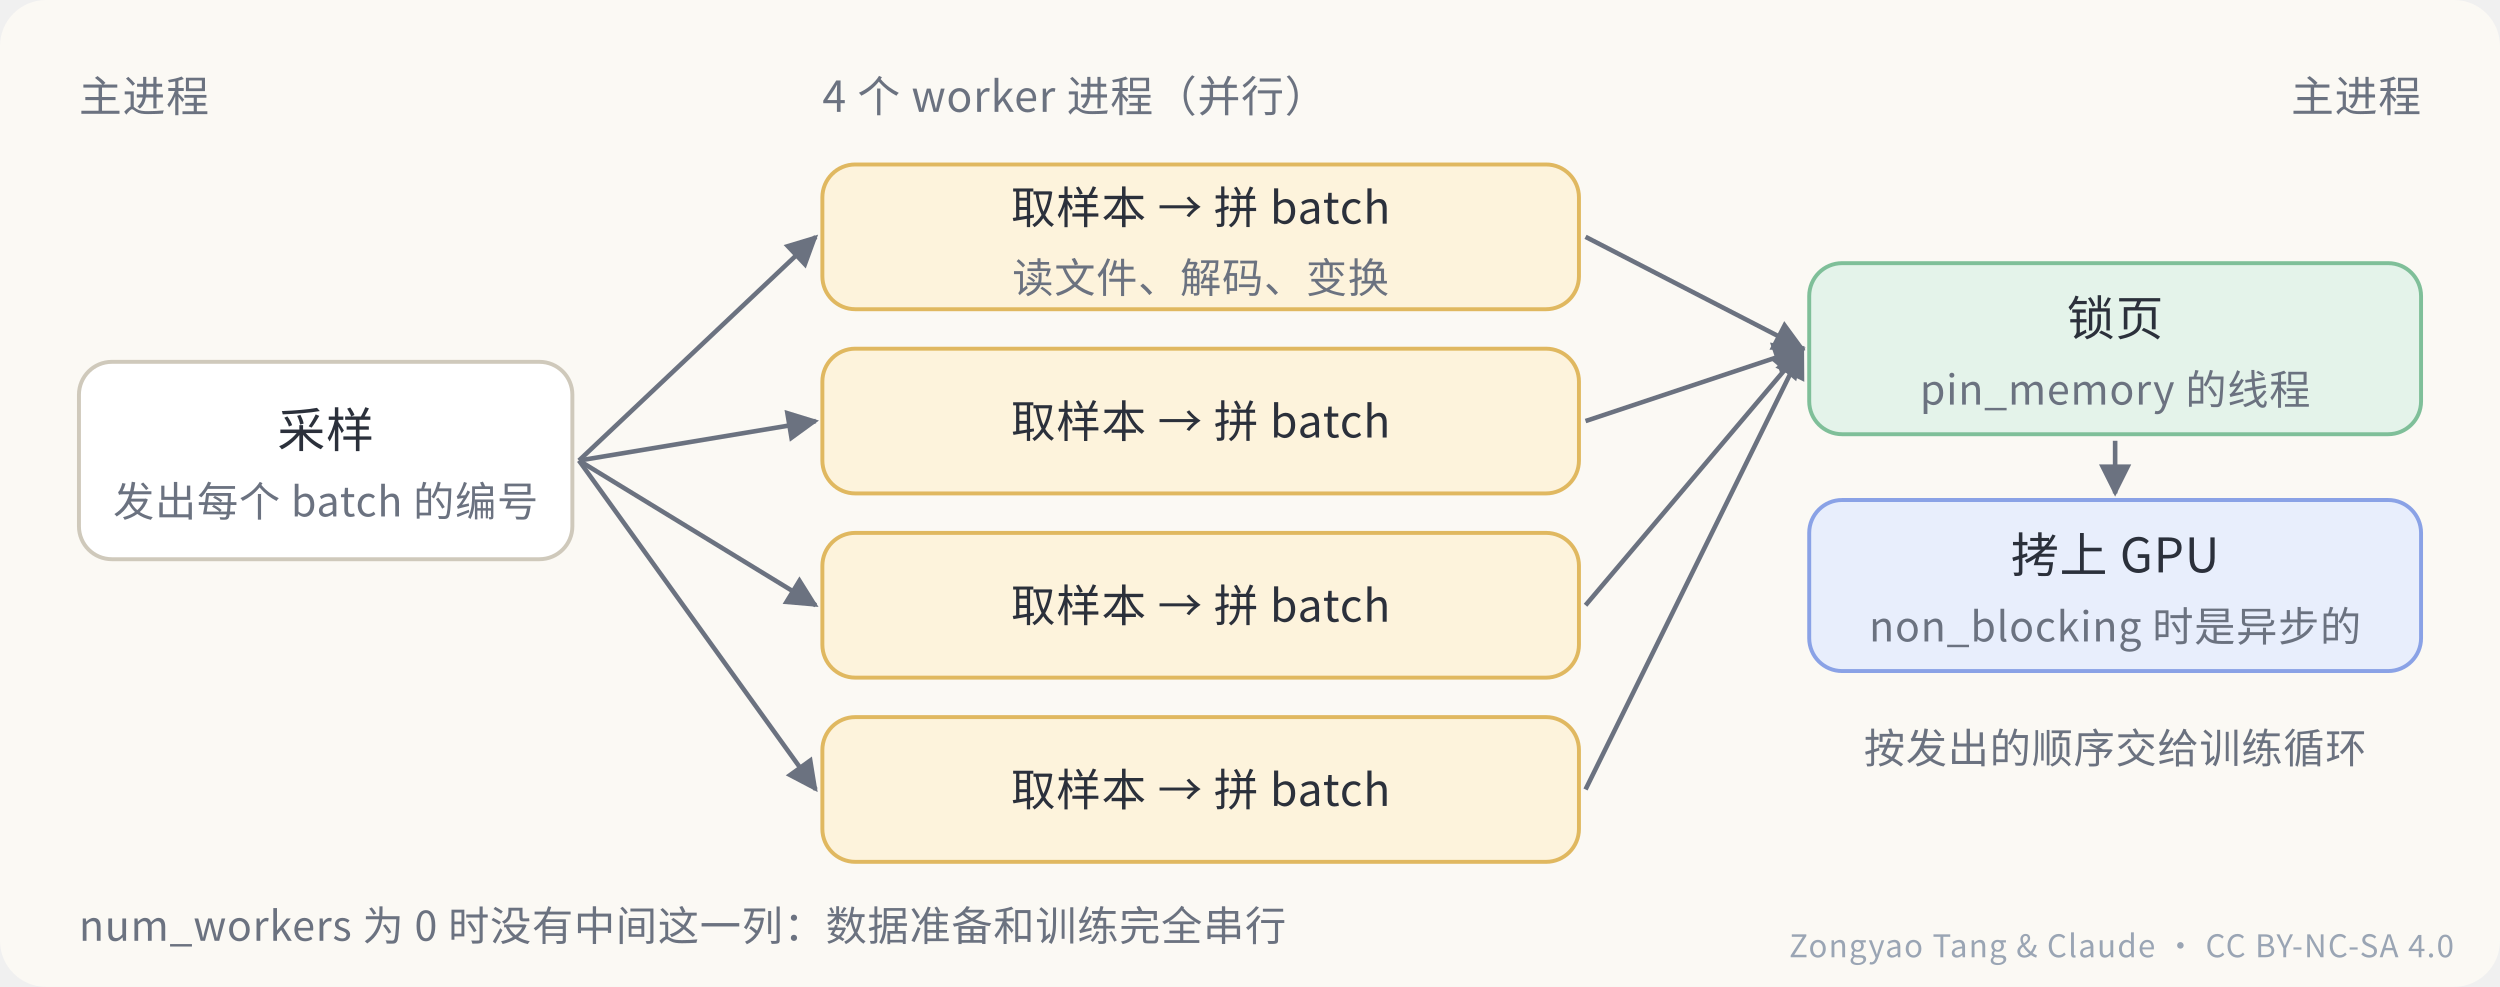
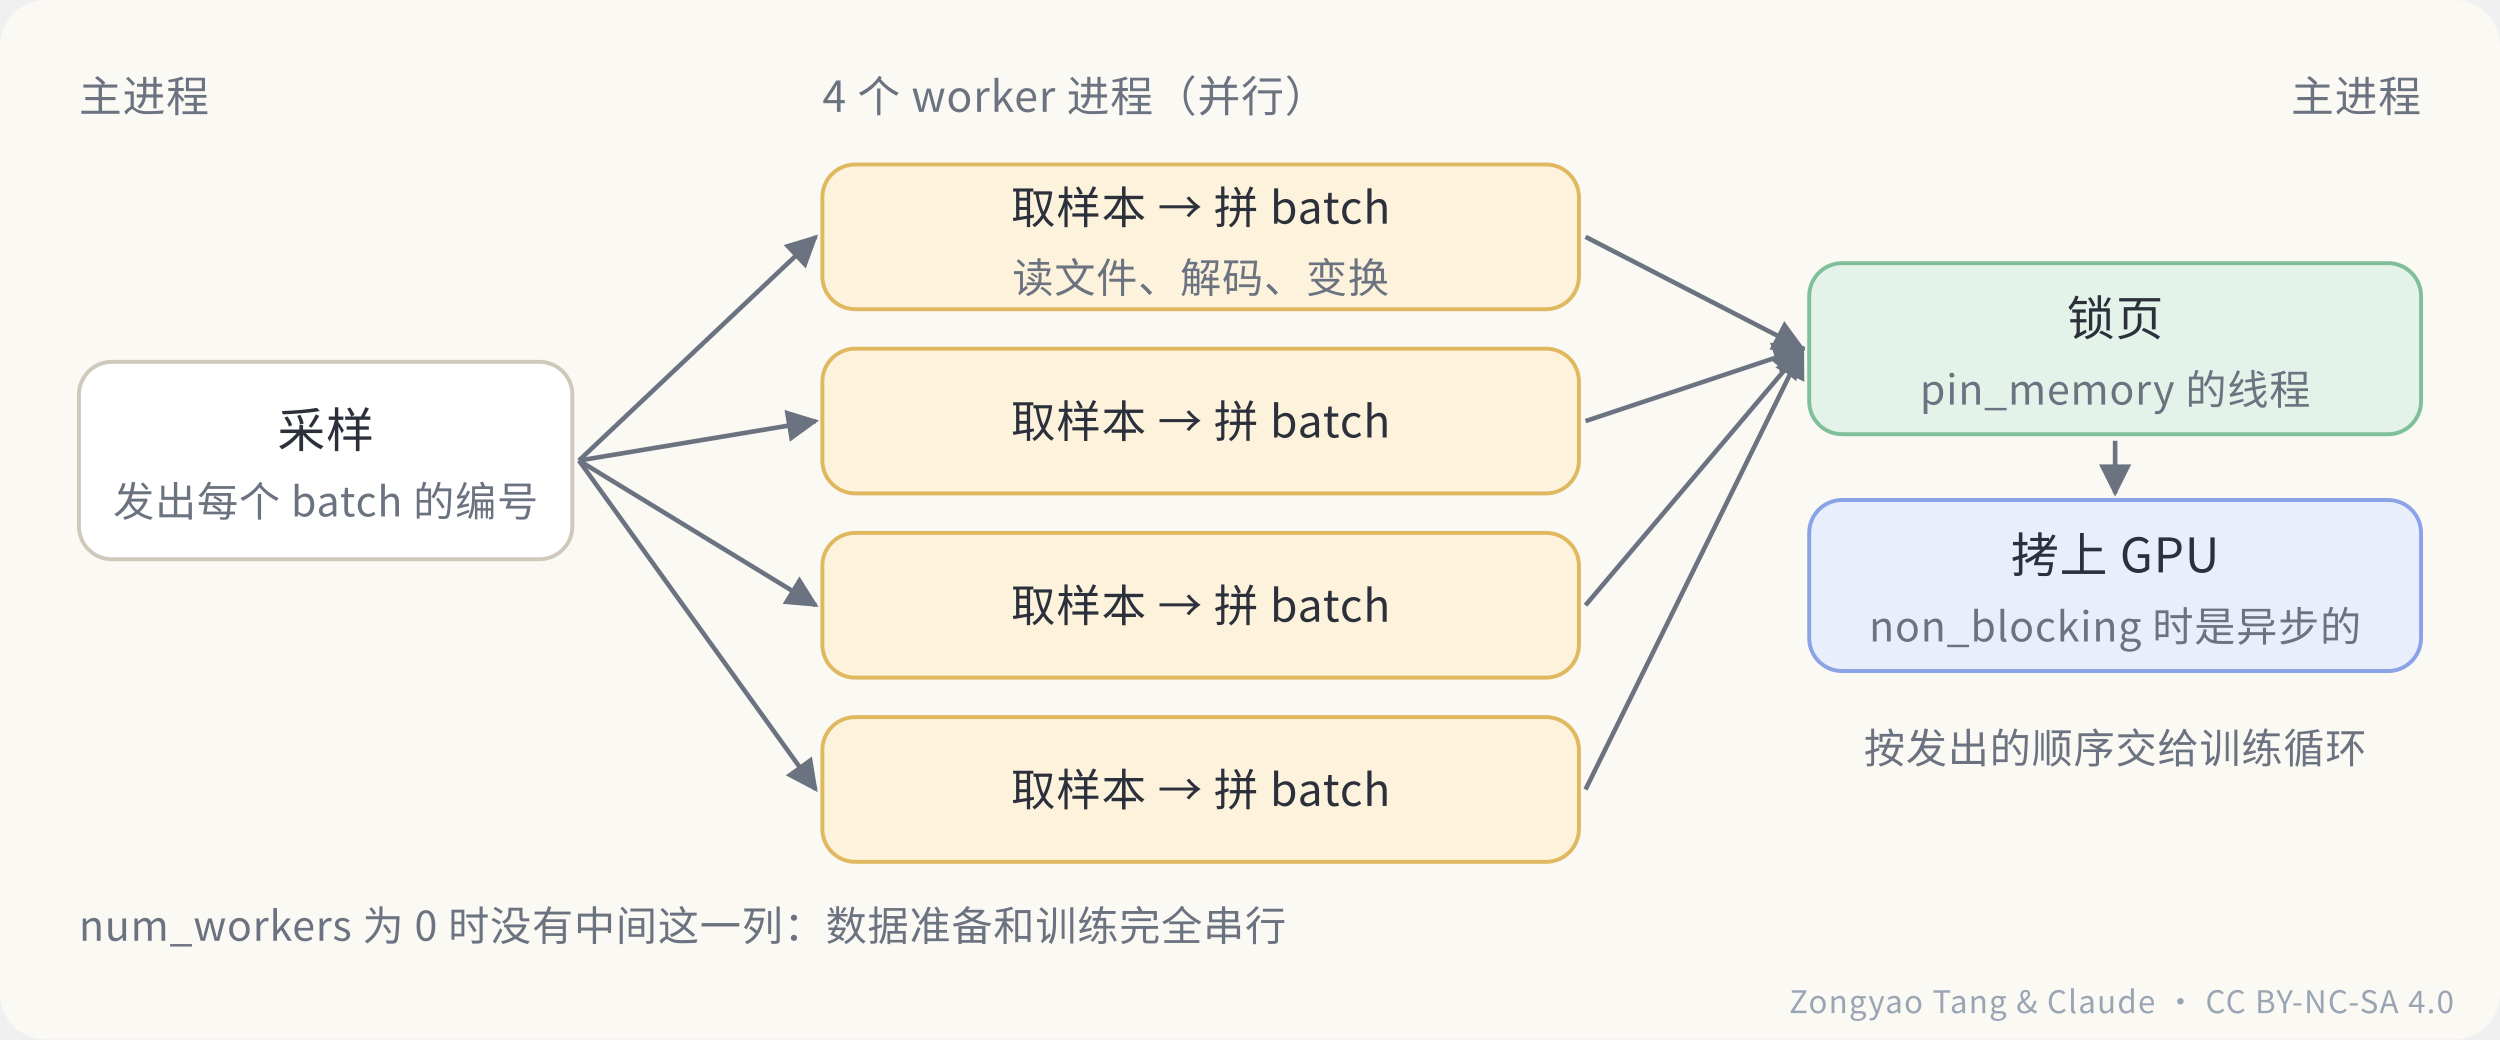
- <svg xmlns="http://www.w3.org/2000/svg" viewBox="0 0 760 300" width="760" height="300" font-family="'PingFang SC','Noto Sans CJK SC','Source Han Sans SC','Hiragino Sans GB','Microsoft YaHei',sans-serif" role="img" aria-label="一个 batch 经过的几站">
+ <svg xmlns="http://www.w3.org/2000/svg" viewBox="0 0 760 316" width="760" height="316" font-family="'PingFang SC','Noto Sans CJK SC','Source Han Sans SC','Hiragino Sans GB','Microsoft YaHei',sans-serif" role="img" aria-label="一个 batch 经过的几站">
  <defs>
    <marker id="tip" viewBox="0 0 10 10" refX="9" refY="5" markerWidth="7" markerHeight="7" orient="auto-start-reverse">
      <path d="M0 0 L10 5 L0 10 z" fill="#6b7280" />
    </marker>
  </defs>
-   <rect width="760" height="300" rx="14" fill="#fbf9f4" />
+   <rect width="760" height="316" rx="14" fill="#fbf9f4" />
  <text x="24" y="34" font-size="13" fill="#6b7280" font-weight="400" text-anchor="start" letter-spacing=".02em">主进程</text>
  <text x="250" y="34" font-size="13" fill="#6b7280" font-weight="400" text-anchor="start" letter-spacing=".02em">4 个 worker 进程（并行）</text>
  <text x="736" y="34" font-size="13" fill="#6b7280" font-weight="400" text-anchor="end" letter-spacing=".02em">主进程</text>
  <rect x="24" y="110" width="150" height="60" rx="10" fill="#ffffff" stroke="#cfc9bb" stroke-width="1.2" />
  <text x="99.0" y="136.0" font-size="14.5" fill="#2b303b" font-weight="500" text-anchor="middle" letter-spacing=".02em">采样</text>
  <text x="99.0" y="157.0" font-size="12.5" fill="#6b7280" font-weight="400" text-anchor="middle" letter-spacing=".02em">发出每个 batch 的编号</text>
  <rect x="250" y="50" width="230" height="44" rx="10" fill="#fdf3dc" stroke="#e0b860" stroke-width="1.2" />
  <text x="365.0" y="68.0" font-size="13.5" fill="#2b303b" font-weight="500" text-anchor="middle" letter-spacing=".02em">取样本 → 拼 batch</text>
  <text x="365.0" y="89.0" font-size="12.5" fill="#6b7280" font-weight="400" text-anchor="middle" letter-spacing=".02em">读文件、解码、变换</text>
  <line x1="176" y1="140" x2="248" y2="72" stroke="#6b7280" stroke-width="1.4" marker-end="url(#tip)" />
  <line x1="482" y1="72" x2="548" y2="106" stroke="#6b7280" stroke-width="1.4" marker-end="url(#tip)" />
  <rect x="250" y="106" width="230" height="44" rx="10" fill="#fdf3dc" stroke="#e0b860" stroke-width="1.2" />
  <text x="365.0" y="133.0" font-size="13.5" fill="#2b303b" font-weight="500" text-anchor="middle" letter-spacing=".02em">取样本 → 拼 batch</text>
  <line x1="176" y1="140" x2="248" y2="128" stroke="#6b7280" stroke-width="1.4" marker-end="url(#tip)" />
  <line x1="482" y1="128" x2="548" y2="106" stroke="#6b7280" stroke-width="1.4" marker-end="url(#tip)" />
  <rect x="250" y="162" width="230" height="44" rx="10" fill="#fdf3dc" stroke="#e0b860" stroke-width="1.2" />
  <text x="365.0" y="189.0" font-size="13.5" fill="#2b303b" font-weight="500" text-anchor="middle" letter-spacing=".02em">取样本 → 拼 batch</text>
  <line x1="176" y1="140" x2="248" y2="184" stroke="#6b7280" stroke-width="1.4" marker-end="url(#tip)" />
  <line x1="482" y1="184" x2="548" y2="106" stroke="#6b7280" stroke-width="1.4" marker-end="url(#tip)" />
  <rect x="250" y="218" width="230" height="44" rx="10" fill="#fdf3dc" stroke="#e0b860" stroke-width="1.2" />
  <text x="365.0" y="245.0" font-size="13.5" fill="#2b303b" font-weight="500" text-anchor="middle" letter-spacing=".02em">取样本 → 拼 batch</text>
  <line x1="176" y1="140" x2="248" y2="240" stroke="#6b7280" stroke-width="1.4" marker-end="url(#tip)" />
  <line x1="482" y1="240" x2="548" y2="106" stroke="#6b7280" stroke-width="1.4" marker-end="url(#tip)" />
  <rect x="550" y="80" width="186" height="52" rx="10" fill="#e4f3ea" stroke="#7fbf99" stroke-width="1.2" />
  <text x="643.0" y="102.0" font-size="14.5" fill="#2b303b" font-weight="500" text-anchor="middle" letter-spacing=".02em">锁页</text>
  <text x="643.0" y="123.0" font-size="12.5" fill="#6b7280" font-weight="400" text-anchor="middle" letter-spacing=".02em">pin_memory 的线程</text>
  <rect x="550" y="152" width="186" height="52" rx="10" fill="#e8eefc" stroke="#8aa2e6" stroke-width="1.2" />
  <text x="643.0" y="174.0" font-size="14.5" fill="#2b303b" font-weight="500" text-anchor="middle" letter-spacing=".02em">拷上 GPU</text>
  <text x="643.0" y="195.0" font-size="12.5" fill="#6b7280" font-weight="400" text-anchor="middle" letter-spacing=".02em">non_blocking 时是异步的</text>
  <line x1="643" y1="134" x2="643" y2="150" stroke="#6b7280" stroke-width="1.4" marker-end="url(#tip)" />
  <text x="643" y="232" font-size="12.5" fill="#6b7280" font-weight="400" text-anchor="middle" letter-spacing=".02em">按发出的顺序交给训练循环</text>
  <text x="24" y="286" font-size="12.5" fill="#6b7280" font-weight="400" text-anchor="start" letter-spacing=".02em">num_workers 为 0 时没有中间这一列：数据准备和训练完全串行</text>
-   <text x="746" y="291" font-size="9.5" fill="#9AA5B4" text-anchor="end" letter-spacing=".04em">Zongyao Tang &amp; Claude · CC BY-NC-SA 4.0</text>
+   <text x="746" y="308" font-size="9.5" fill="#9AA5B4" text-anchor="end" letter-spacing=".04em">Zongyao Tang &amp; Claude · CC BY-NC-SA 4.0</text>
</svg>
